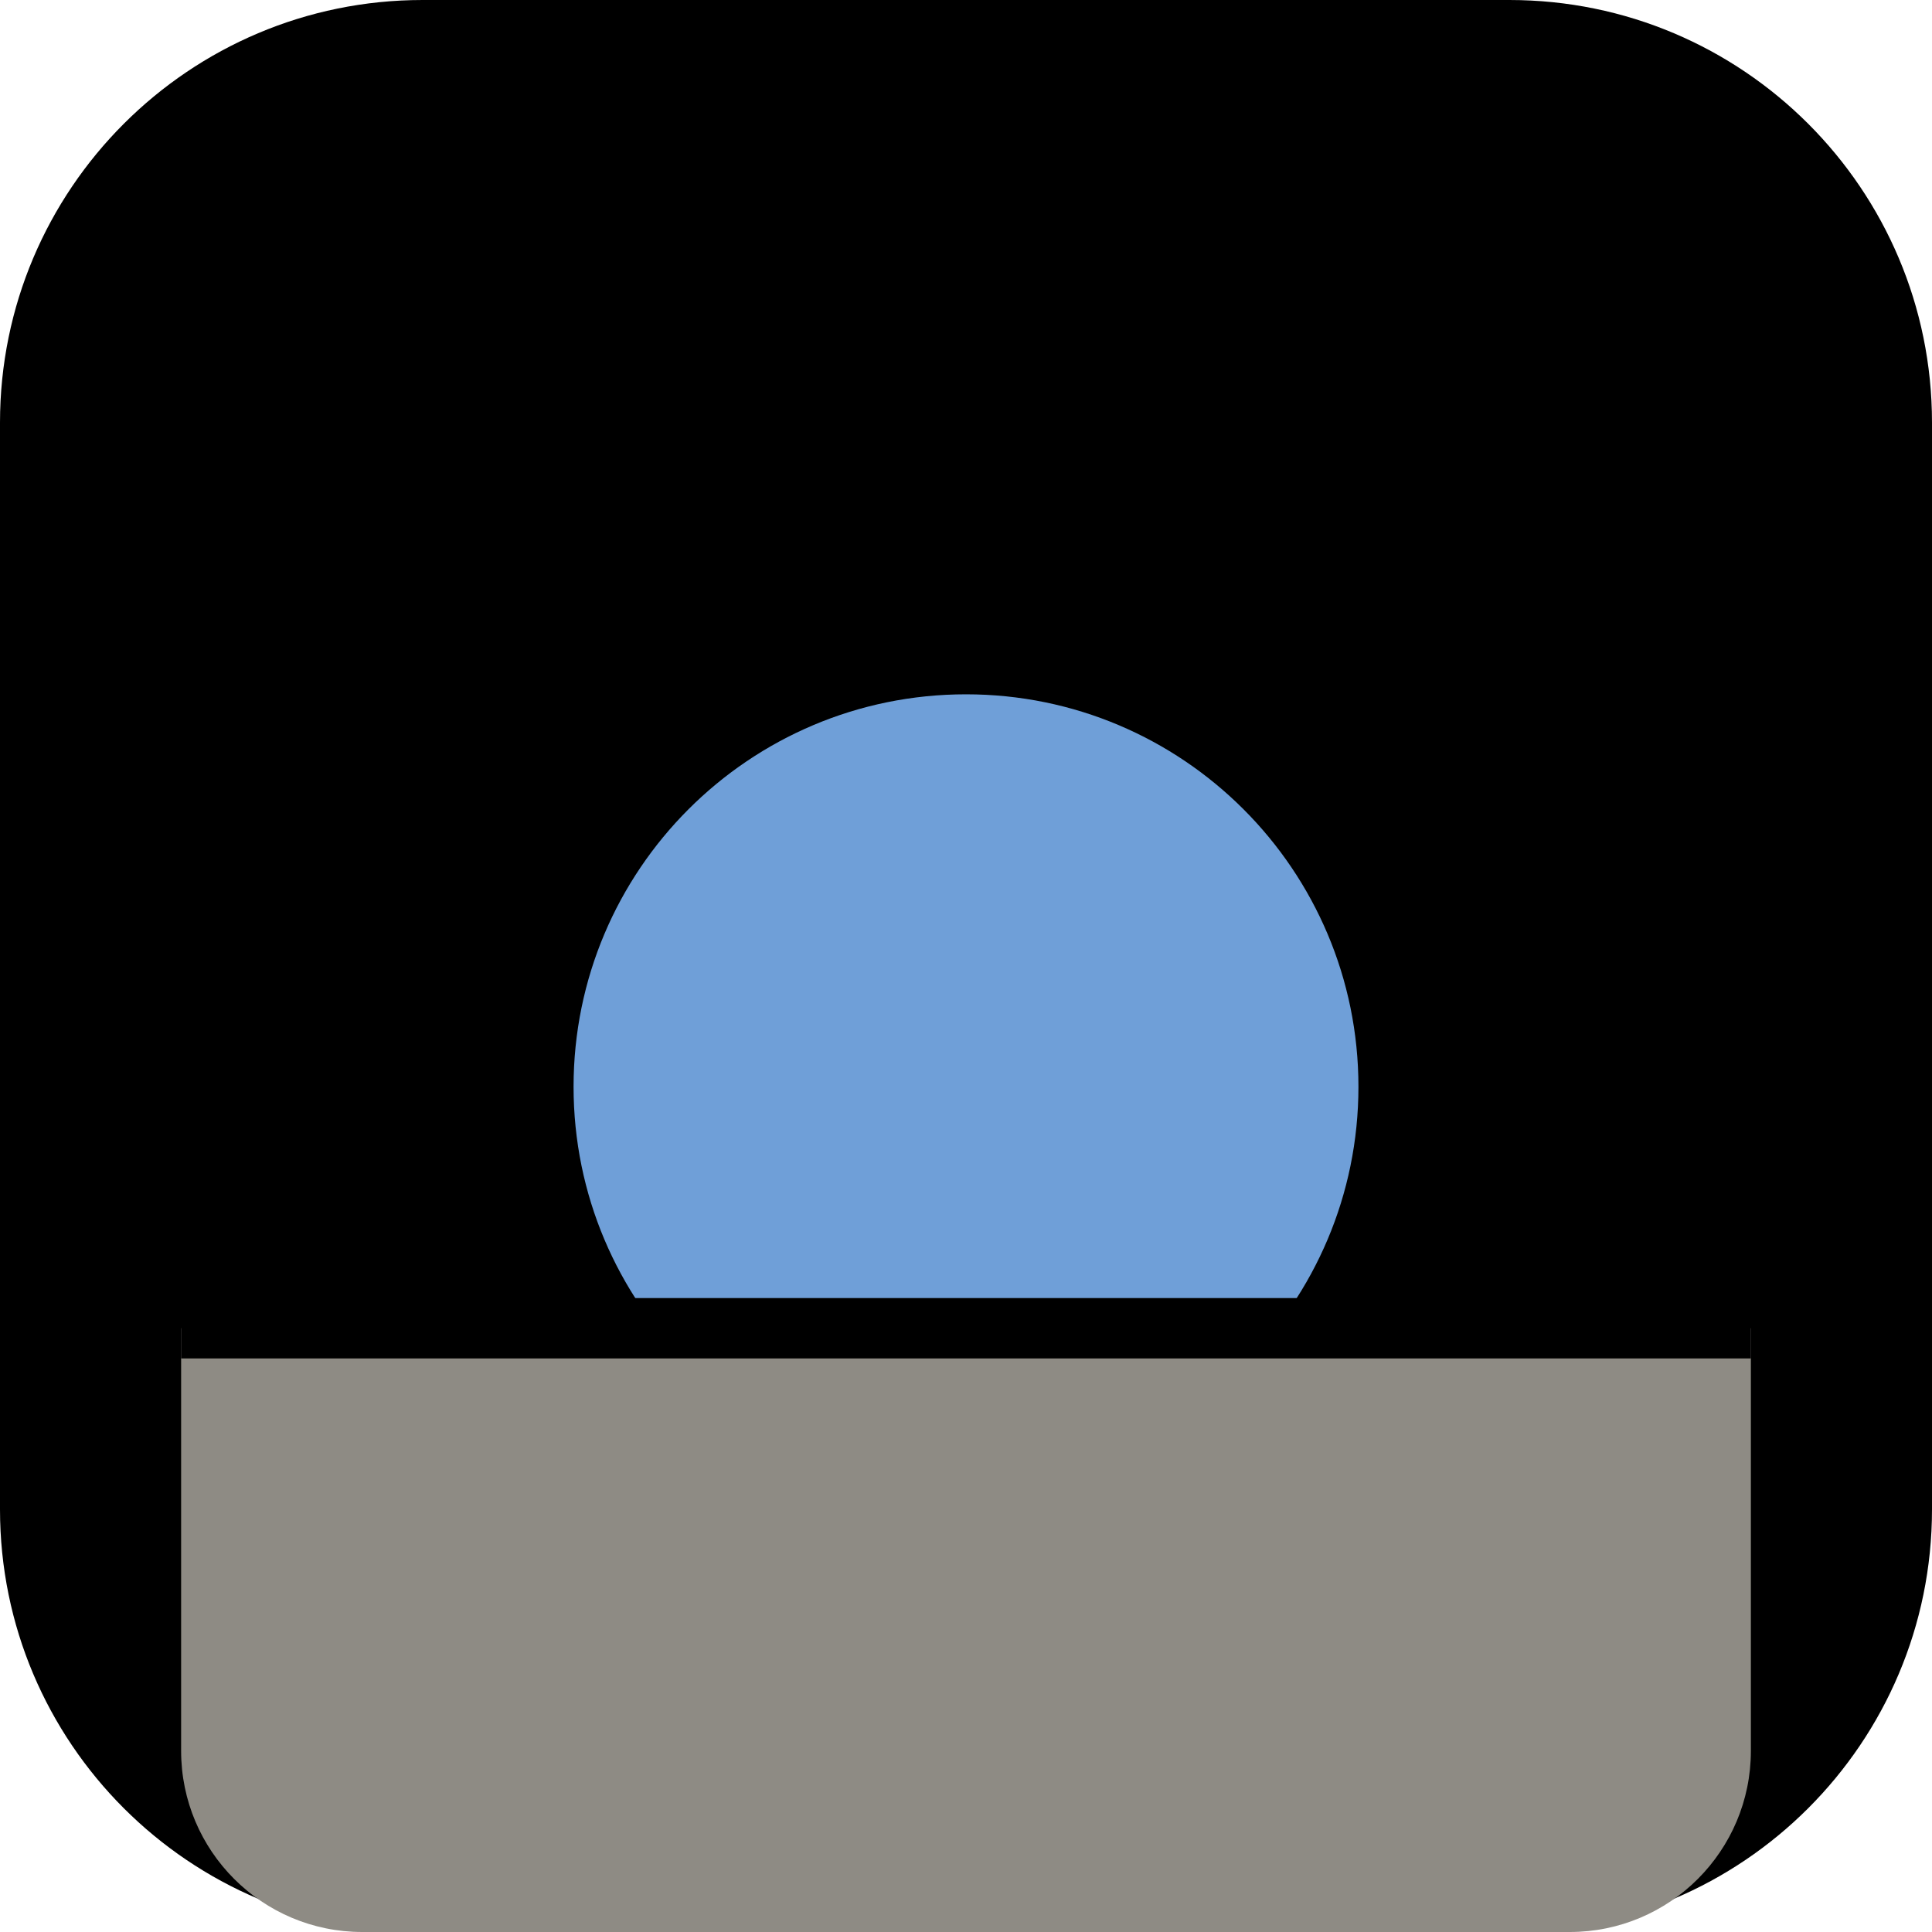
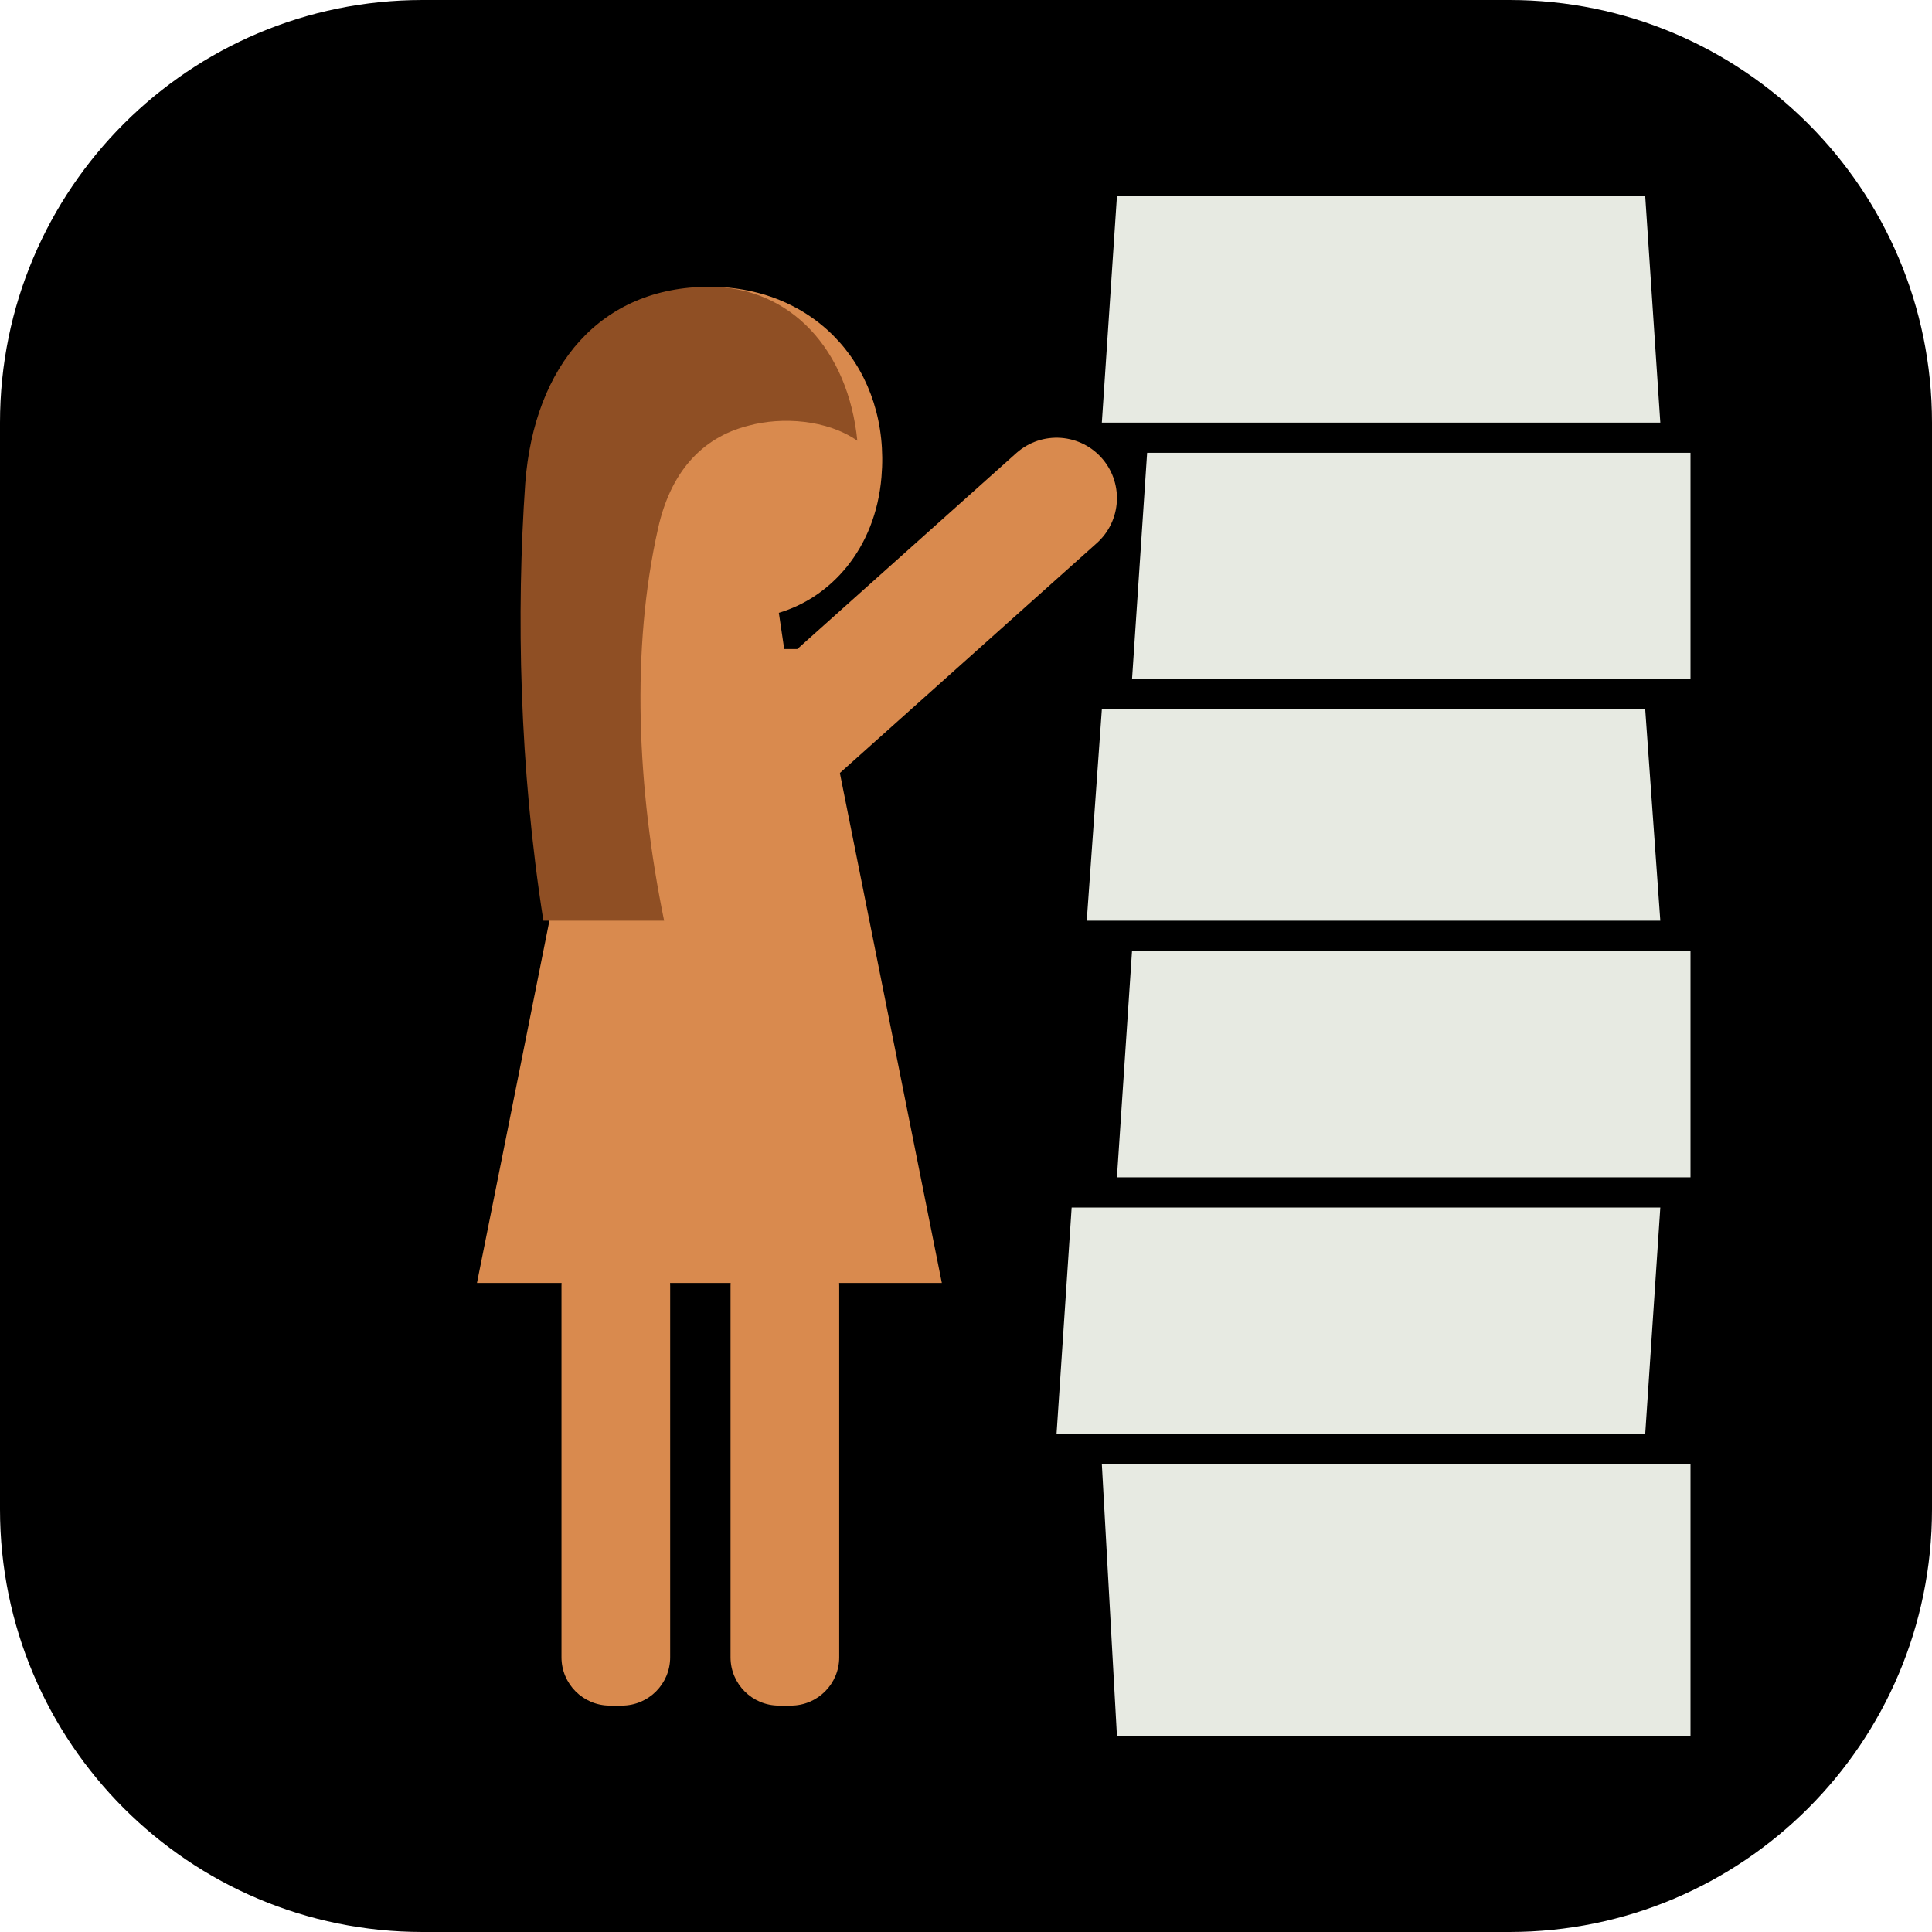
<svg xmlns="http://www.w3.org/2000/svg" viewBox="0 0 64 64">
  <rect width="64" height="64" rx="14" fill="#000" />
-   <circle cx="32" cy="36" r="13" fill="#6f9fd8" />
-   <path d="M6 44h52v14a6 6 0 0 1-6 6H12a6 6 0 0 1-6-6z" fill="#8e8b84" />
-   <path d="M6 44h52" stroke="#000" stroke-width="2" />
+   <g fill="#e7eae2">
+     <path d="M37 6.5h17.5l.5 7.5H36.5z" />
+     <path d="M38 15h18v7.5H37.5z" />
+     <path d="M36.5 23.5h18l.5 7H36z" />
+     <path d="M37.5 31.5h18.5v7.5H37z" />
+     <path d="M35.5 40h19.5l-.5 7.5H35z" />
+     <path d="M36.5 48.5H56v9H37z" />
+   </g>
+   <g fill="#d98a4e">
+     <path d="M20 21.5h7l4.2 21H15.8z" />
+     <rect x="18.6" y="41" width="3.6" height="15.5" rx="1.6" />
+     <rect x="24.2" y="41" width="3.6" height="15.5" rx="1.6" />
+     <path d="M23.5 9.5c3.6 0 6 2.8 5.7 6.3-.2 2.4-1.7 4-3.4 4.5l.4 2.7h-6c-.4-5 .2-10.5 3.3-13.5z" />
+   </g>
+   <path d="M25.5 25 35 16.5" fill="none" stroke="#d98a4e" stroke-width="4" stroke-linecap="round" />
+   <path d="M23.5 9.5c-3.6 0-5.8 2.6-6.1 6.5-.3 4.3-.2 9.4.6 14.5h4c-.9-4.4-1.1-9-.2-13 .4-1.8 1.4-3 3-3.4 1.1-.3 2.6-.2 3.6.5-.3-3-2.2-5.1-4.9-5.1z" fill="#8f4f24" />
</svg>
